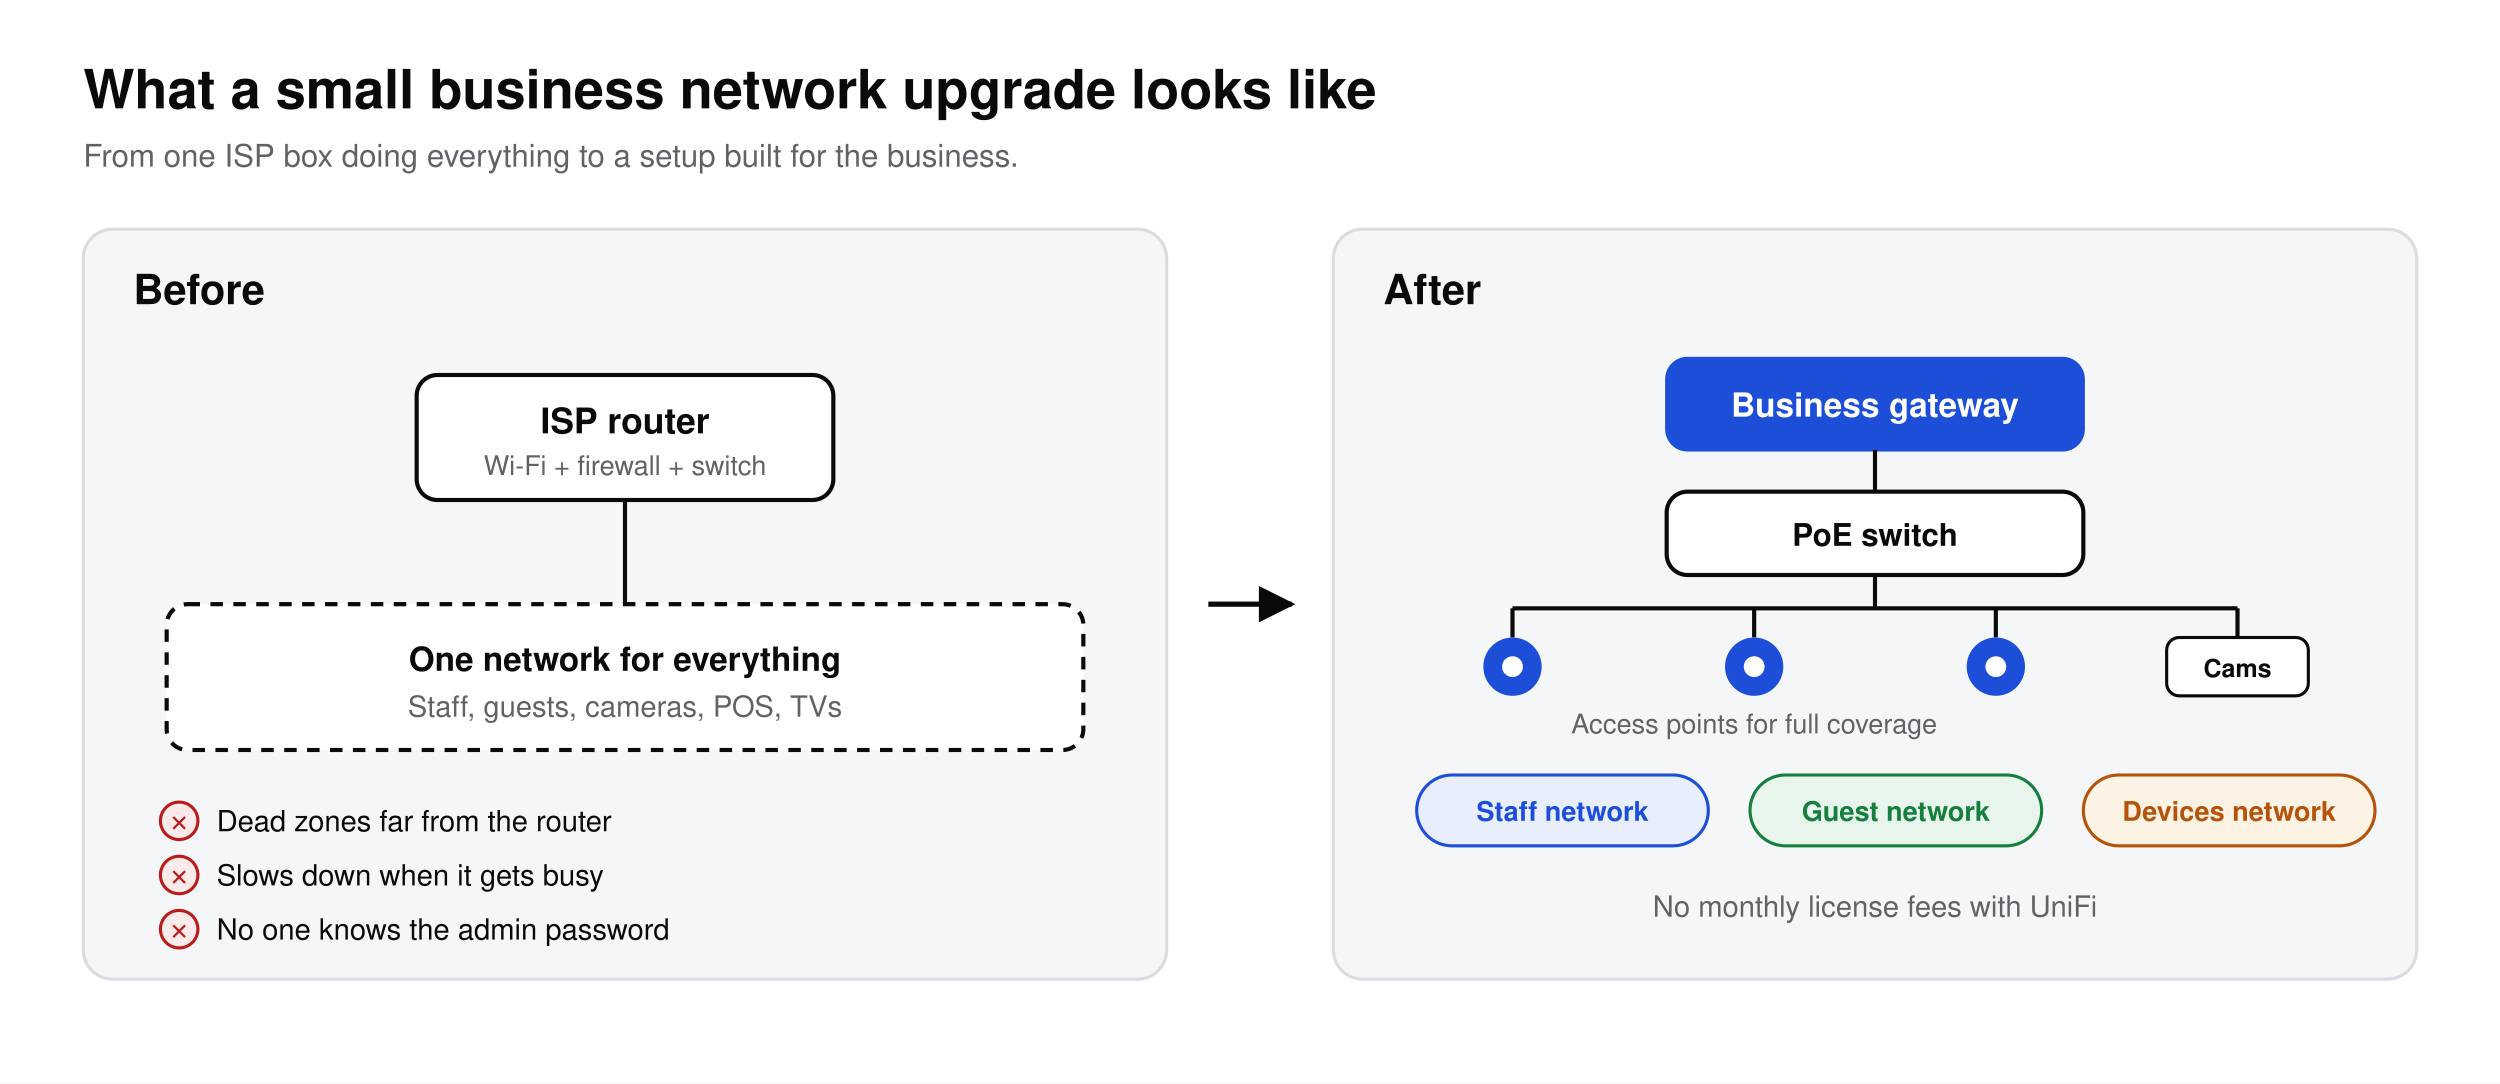
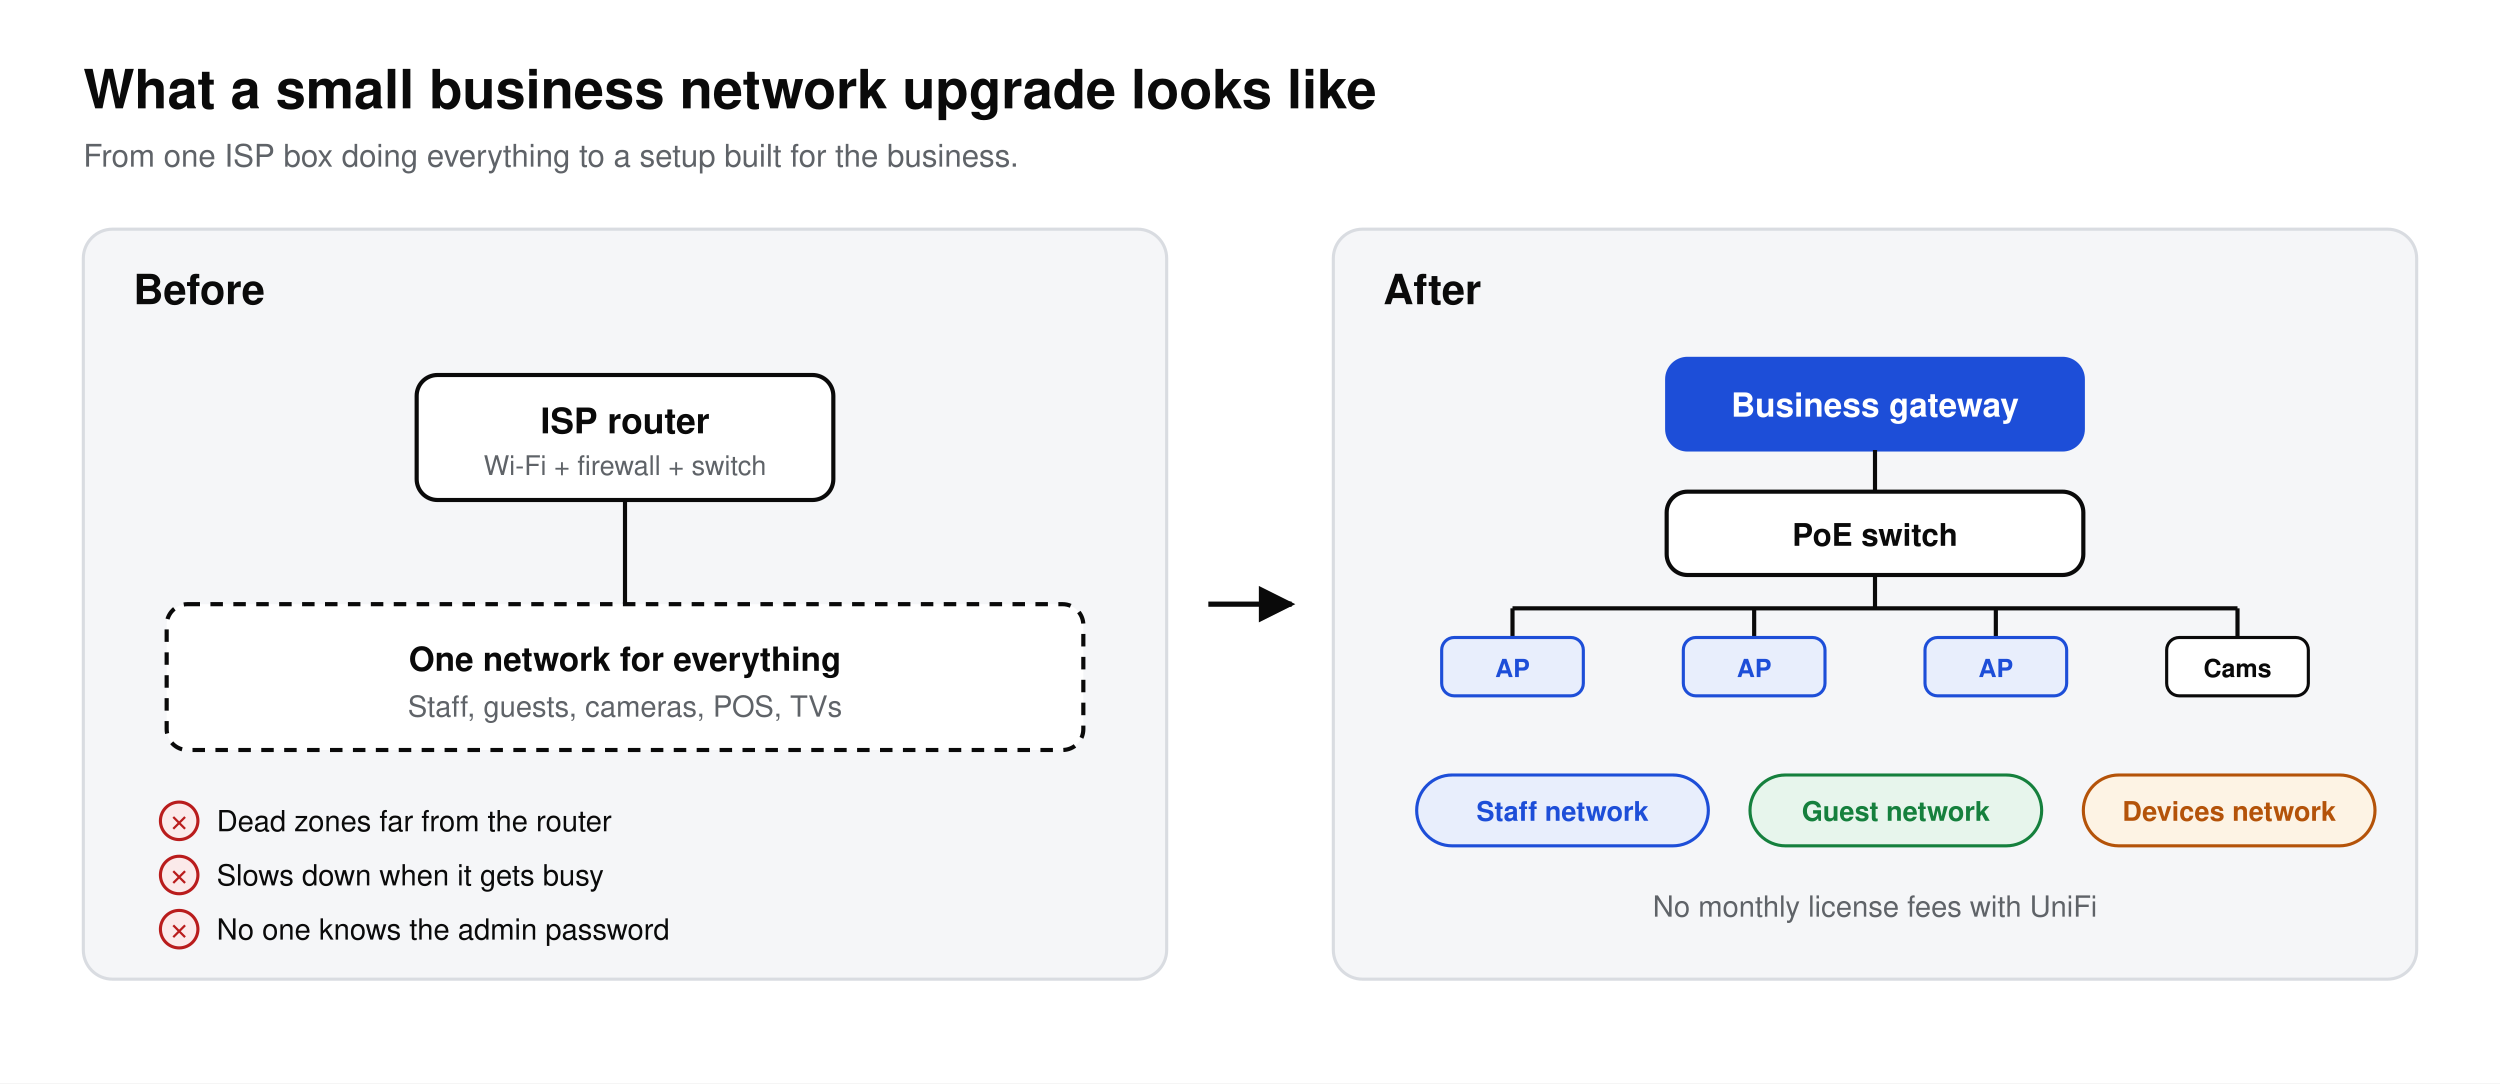
<svg xmlns="http://www.w3.org/2000/svg" viewBox="0 0 1200 520" width="1200" height="520" role="img" aria-label="Small business network before and after: an ISP router with one shared network versus a business gateway, PoE switch, access points and separate staff, guest and device networks" font-family="'Helvetica Neue', Helvetica, Arial, sans-serif">
  <style>
.rise{animation:rise .6s cubic-bezier(.2,.7,.2,1) both}
.pop{animation:pop .5s cubic-bezier(.2,.8,.3,1.25) both;transform-box:fill-box;transform-origin:center}
.grow{animation:grow 1s cubic-bezier(.2,.7,.2,1) both;transform-box:fill-box;transform-origin:left center}
.flow{stroke-dasharray:10 8;animation:flow .9s linear infinite}
.pulse{animation:pulse 2.6s ease-in-out infinite;transform-box:fill-box;transform-origin:center}
.blink{animation:blink 1.8s ease-in-out infinite}
@keyframes rise{from{opacity:0;transform:translateY(14px)}}
@keyframes pop{from{opacity:0;transform:scale(.8)}}
@keyframes grow{from{transform:scaleX(0)}}
@keyframes flow{to{stroke-dashoffset:-36}}
@keyframes pulse{0%,100%{opacity:.5;transform:scale(.92)}50%{opacity:1;transform:scale(1.04)}}
@keyframes blink{0%,100%{opacity:1}50%{opacity:.3}}
@media (prefers-reduced-motion:reduce){*{animation:none!important}}
</style>
  <rect width="1200" height="520" fill="#ffffff" />
  <text x="40" y="52" font-size="26" fill="#0a0a0a" font-weight="700" text-anchor="start">What a small business network upgrade looks like</text>
  <text x="40" y="80" font-size="15" fill="#5f6368" font-weight="400" text-anchor="start">From one ISP box doing everything to a setup built for the business.</text>
  <defs>
    <marker id="aI" viewBox="0 0 10 10" refX="9" refY="5" markerWidth="7" markerHeight="7" orient="auto-start-reverse">
      <path d="M0,0 L10,5 L0,10 z" fill="#0a0a0a" />
    </marker>
  </defs>
  <rect x="40" y="110" width="520" height="360" rx="14" fill="#f5f6f8" stroke="#d9dce1" stroke-width="1.5" />
  <text x="64" y="146" font-size="20" fill="#0a0a0a" font-weight="700" text-anchor="start">Before</text>
  <rect x="200" y="180" width="200" height="60" rx="10" fill="#ffffff" stroke="#0a0a0a" stroke-width="2" />
  <text x="300" y="208" font-size="17" fill="#0a0a0a" font-weight="700" text-anchor="middle">ISP router</text>
  <text x="300" y="228" font-size="13" fill="#5f6368" font-weight="400" text-anchor="middle">Wi-Fi + firewall + switch</text>
  <line x1="300" y1="240" x2="300" y2="290" stroke="#0a0a0a" stroke-width="2" />
  <rect x="80" y="290" width="440" height="70" rx="10" fill="#ffffff" stroke="#0a0a0a" stroke-width="2" stroke-dasharray="6 5" />
  <text x="300" y="322" font-size="16" fill="#0a0a0a" font-weight="700" text-anchor="middle">One network for everything</text>
  <text x="300" y="344" font-size="14" fill="#5f6368" font-weight="400" text-anchor="middle">Staff, guests, cameras, POS, TVs</text>
  <circle cx="86" cy="394" r="9" fill="#fbeaea" stroke="#b91c1c" stroke-width="1.5" />
  <text x="86" y="399" font-size="11" fill="#b91c1c" font-weight="700" text-anchor="middle">✕</text>
  <text x="104" y="399" font-size="14" fill="#0a0a0a" font-weight="400" text-anchor="start">Dead zones far from the router</text>
  <circle cx="86" cy="420" r="9" fill="#fbeaea" stroke="#b91c1c" stroke-width="1.5" />
  <text x="86" y="425" font-size="11" fill="#b91c1c" font-weight="700" text-anchor="middle">✕</text>
  <text x="104" y="425" font-size="14" fill="#0a0a0a" font-weight="400" text-anchor="start">Slows down when it gets busy</text>
  <circle cx="86" cy="446" r="9" fill="#fbeaea" stroke="#b91c1c" stroke-width="1.5" />
  <text x="86" y="451" font-size="11" fill="#b91c1c" font-weight="700" text-anchor="middle">✕</text>
  <text x="104" y="451" font-size="14" fill="#0a0a0a" font-weight="400" text-anchor="start">No one knows the admin password</text>
  <line x1="580" y1="290" x2="620" y2="290" stroke="#0a0a0a" stroke-width="2.5" marker-end="url(#aI)" />
  <rect x="640" y="110" width="520" height="360" rx="14" fill="#f5f6f8" stroke="#d9dce1" stroke-width="1.5" />
  <text x="664" y="146" font-size="20" fill="#0a0a0a" font-weight="700" text-anchor="start">After</text>
  <g class="rise" style="animation-delay:0.20s">
    <rect x="800" y="172" width="200" height="44" rx="10" fill="#1d4ed8" stroke="#1d4ed8" stroke-width="1.5" />
    <text x="900" y="200" font-size="16" fill="#ffffff" font-weight="700" text-anchor="middle">Business gateway</text>
  </g>
  <g class="rise" style="animation-delay:0.45s">
    <line x1="900" y1="216" x2="900" y2="236" stroke="#0a0a0a" stroke-width="2" />
    <rect x="800" y="236" width="200" height="40" rx="10" fill="#ffffff" stroke="#0a0a0a" stroke-width="2" />
    <text x="900" y="262" font-size="15" fill="#0a0a0a" font-weight="700" text-anchor="middle">PoE switch</text>
  </g>
  <g class="rise" style="animation-delay:0.70s">
    <line x1="900" y1="276" x2="900" y2="292" stroke="#0a0a0a" stroke-width="2" />
    <line x1="726" y1="292" x2="1074" y2="292" stroke="#0a0a0a" stroke-width="2" />
    <line x1="726" y1="292" x2="726" y2="306" stroke="#0a0a0a" stroke-width="2" />
-     <circle cx="726" cy="320" r="14" fill="#1d4ed8" />
-     <circle cx="726" cy="320" r="5" fill="#ffffff" />
+     <rect x="692" y="306" width="68" height="28" rx="6" fill="#e8eefc" stroke="#1d4ed8" stroke-width="1.5" />
+     <text x="726" y="325" font-size="12" fill="#1d4ed8" font-weight="700" text-anchor="middle">AP</text>
    <line x1="842" y1="292" x2="842" y2="306" stroke="#0a0a0a" stroke-width="2" />
-     <circle cx="842" cy="320" r="14" fill="#1d4ed8" />
-     <circle cx="842" cy="320" r="5" fill="#ffffff" />
+     <rect x="808" y="306" width="68" height="28" rx="6" fill="#e8eefc" stroke="#1d4ed8" stroke-width="1.5" />
+     <text x="842" y="325" font-size="12" fill="#1d4ed8" font-weight="700" text-anchor="middle">AP</text>
    <line x1="958" y1="292" x2="958" y2="306" stroke="#0a0a0a" stroke-width="2" />
-     <circle cx="958" cy="320" r="14" fill="#1d4ed8" />
-     <circle cx="958" cy="320" r="5" fill="#ffffff" />
+     <rect x="924" y="306" width="68" height="28" rx="6" fill="#e8eefc" stroke="#1d4ed8" stroke-width="1.5" />
+     <text x="958" y="325" font-size="12" fill="#1d4ed8" font-weight="700" text-anchor="middle">AP</text>
    <line x1="1074" y1="292" x2="1074" y2="306" stroke="#0a0a0a" stroke-width="2" />
    <rect x="1040" y="306" width="68" height="28" rx="6" fill="#ffffff" stroke="#0a0a0a" stroke-width="1.5" />
    <text x="1074" y="325" font-size="12" fill="#0a0a0a" font-weight="700" text-anchor="middle">Cams</text>
-     <text x="842" y="352" font-size="13" fill="#5f6368" font-weight="400" text-anchor="middle">Access points for full coverage</text>
  </g>
  <g class="pop" style="animation-delay:1.00s">
    <rect x="680" y="372" width="140" height="34" rx="17" fill="#e8eefc" stroke="#1d4ed8" stroke-width="1.5" />
    <text x="750" y="394" font-size="13" fill="#1d4ed8" font-weight="700" text-anchor="middle">Staff network</text>
  </g>
  <g class="pop" style="animation-delay:1.12s">
    <rect x="840" y="372" width="140" height="34" rx="17" fill="#e7f5ec" stroke="#15803d" stroke-width="1.5" />
    <text x="910" y="394" font-size="13" fill="#15803d" font-weight="700" text-anchor="middle">Guest network</text>
  </g>
  <g class="pop" style="animation-delay:1.24s">
    <rect x="1000" y="372" width="140" height="34" rx="17" fill="#fdf3e4" stroke="#b45309" stroke-width="1.5" />
    <text x="1070" y="394" font-size="13" fill="#b45309" font-weight="700" text-anchor="middle">Devices network</text>
  </g>
  <text x="900" y="440" font-size="14" fill="#5f6368" font-weight="400" text-anchor="middle">No monthly license fees with UniFi</text>
</svg>
